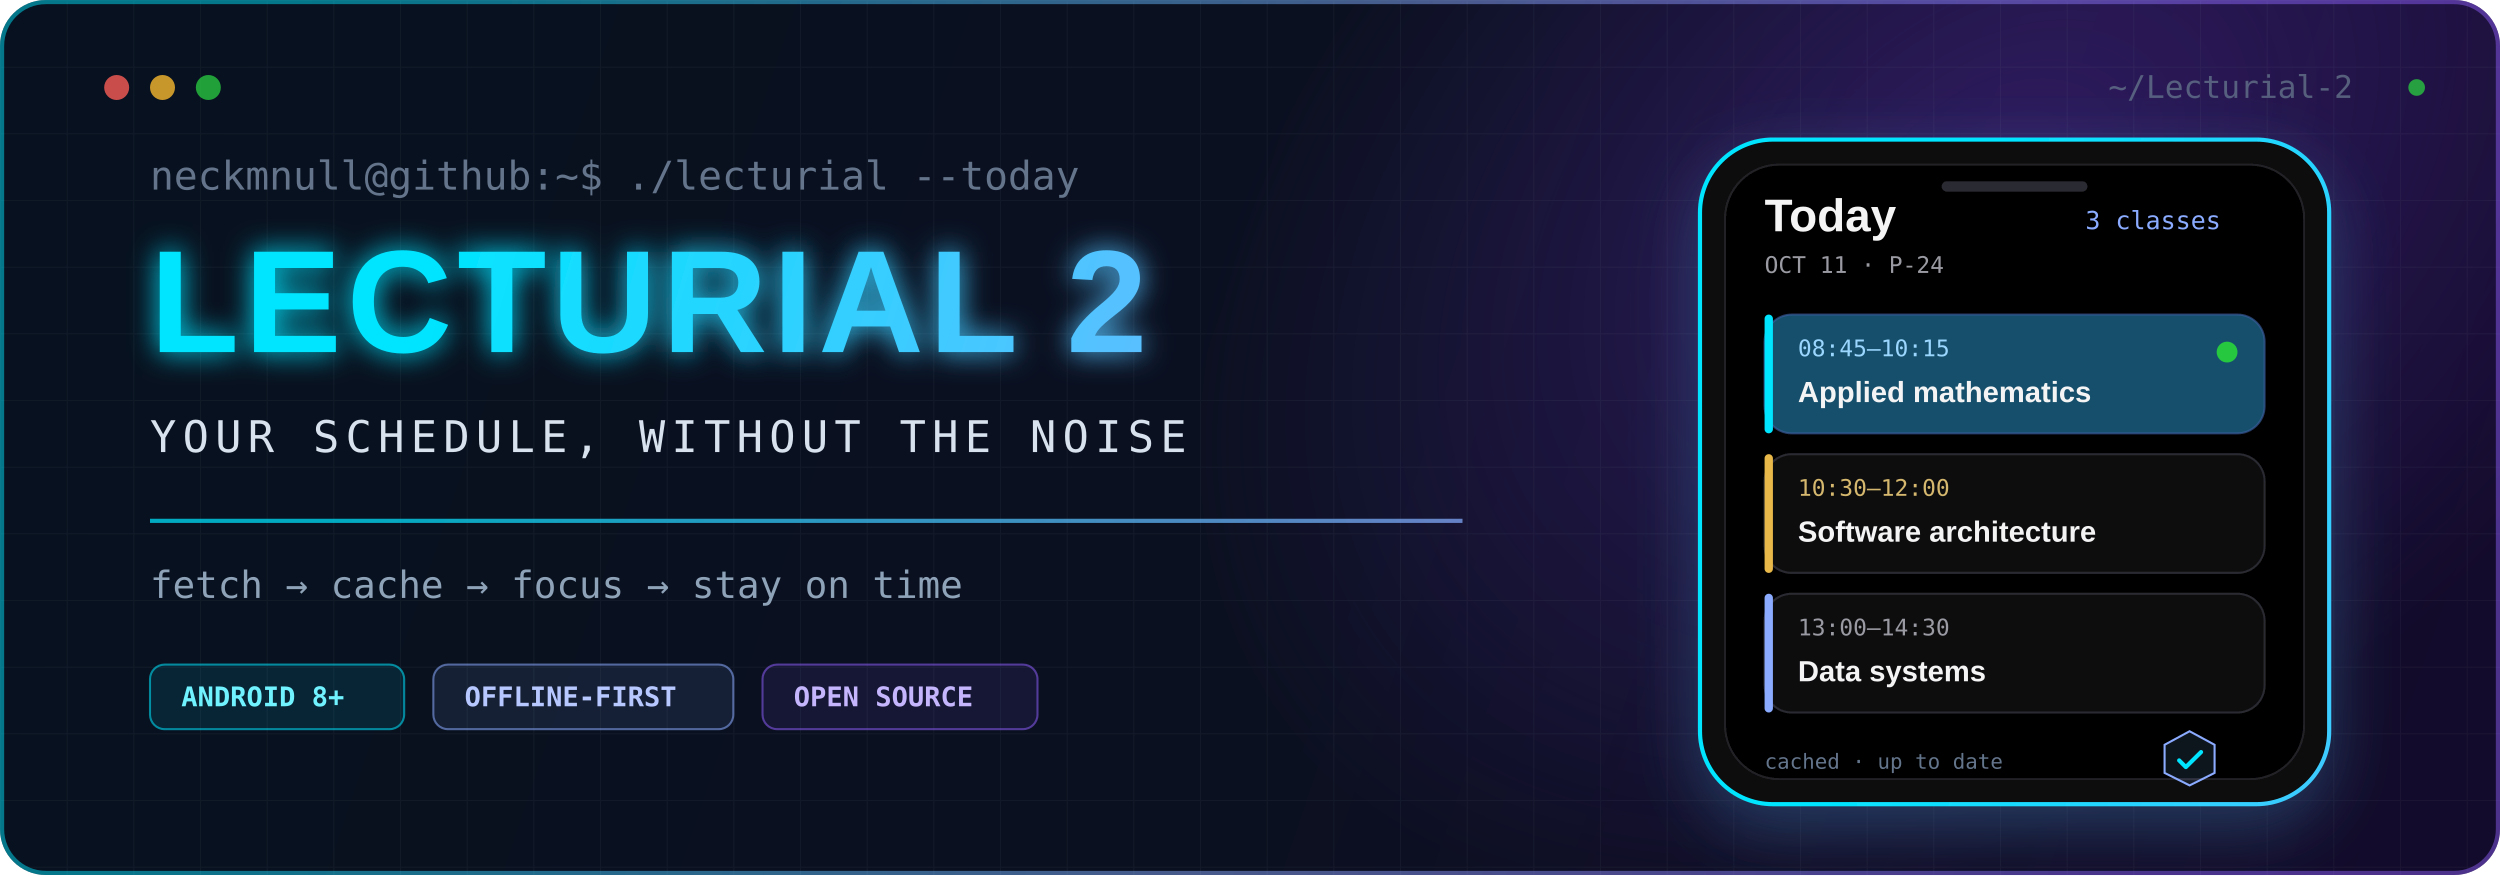
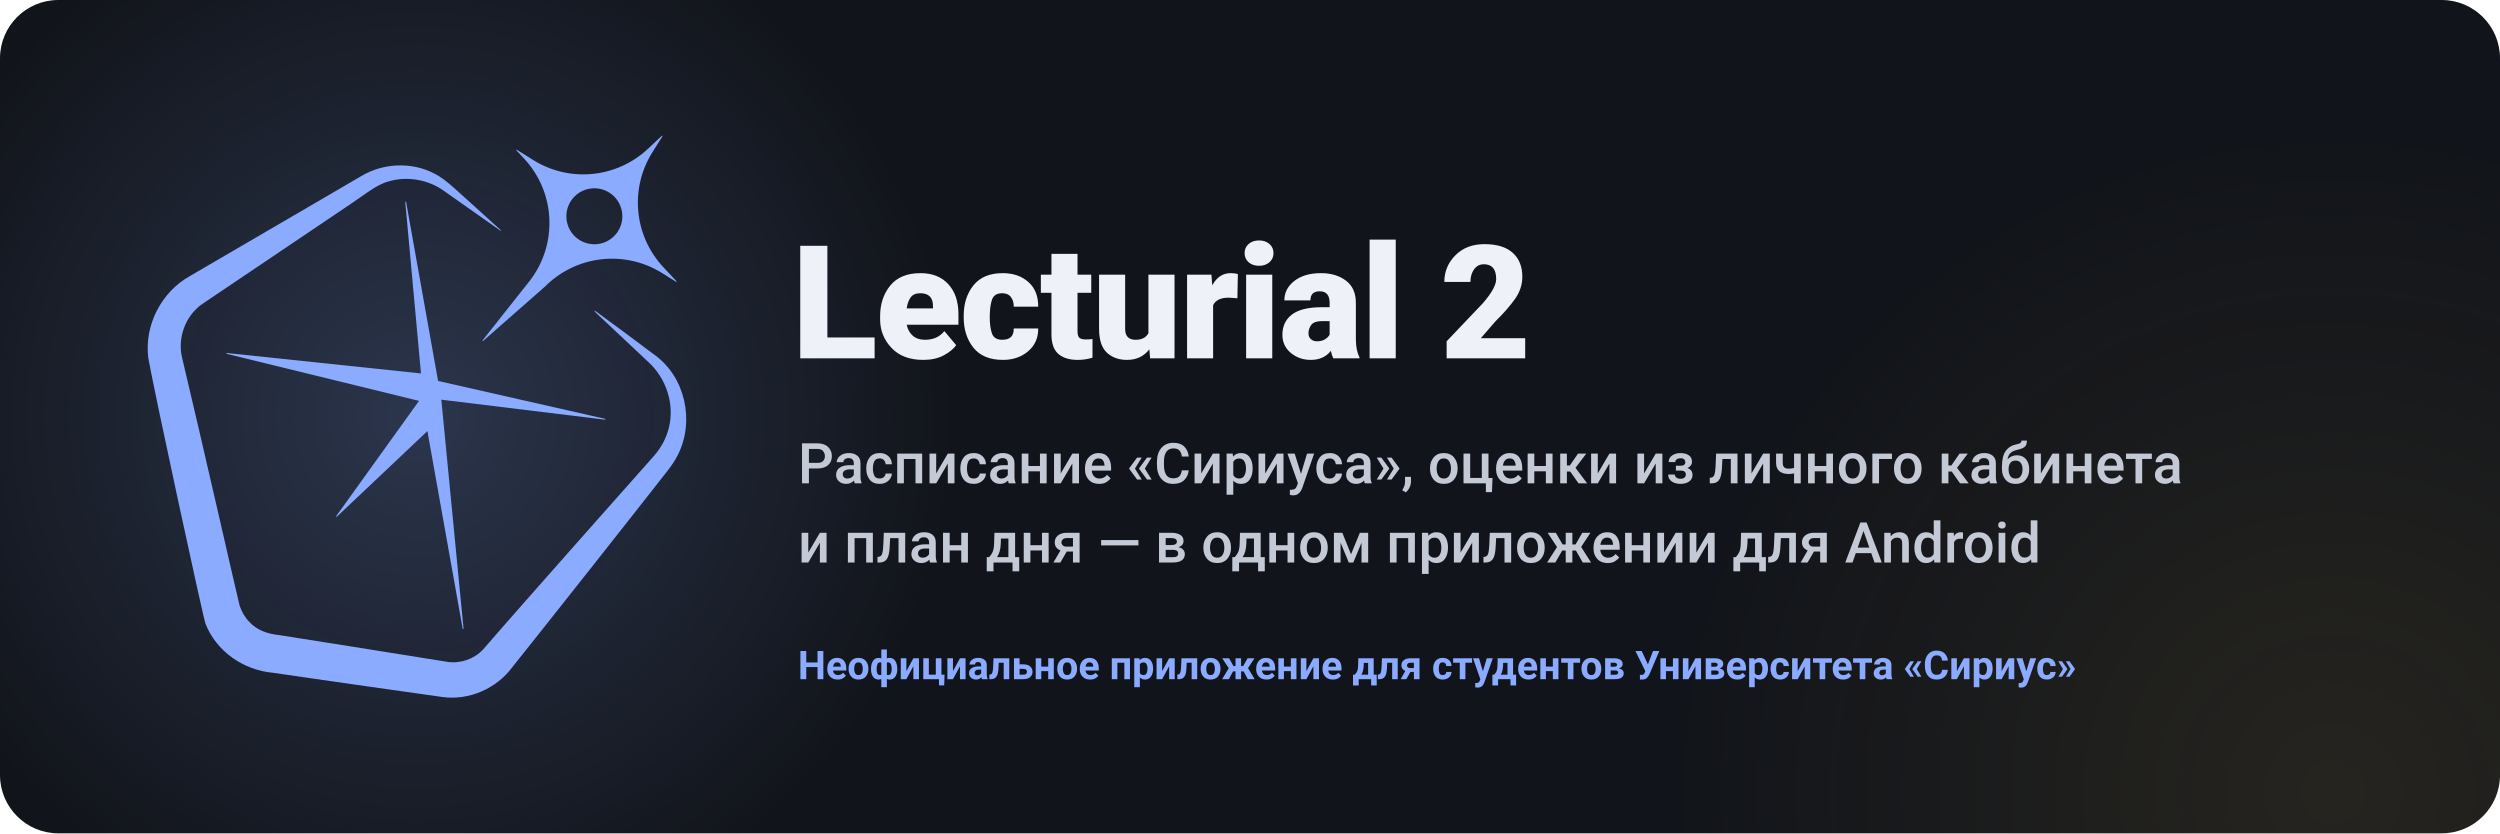
- <svg xmlns="http://www.w3.org/2000/svg" width="1200" height="420" viewBox="0 0 1200 420" fill="none">
+ <svg xmlns="http://www.w3.org/2000/svg" width="1200" height="400" viewBox="0 0 1200 400" role="img" aria-labelledby="title desc">
  <defs>
-     <linearGradient id="background" x1="38" y1="20" x2="1162" y2="400" gradientUnits="userSpaceOnUse">
-       <stop stop-color="#07111F" />
-       <stop offset="0.54" stop-color="#0B1020" />
-       <stop offset="1" stop-color="#130B2B" />
-     </linearGradient>
-     <linearGradient id="accent" x1="116" y1="88" x2="1044" y2="356" gradientUnits="userSpaceOnUse">
-       <stop stop-color="#00E5FF" />
-       <stop offset="0.55" stop-color="#8AABFF" />
-       <stop offset="1" stop-color="#8B5CF6" />
-     </linearGradient>
-     <linearGradient id="lesson" x1="876" y1="164" x2="1064" y2="214" gradientUnits="userSpaceOnUse">
-       <stop stop-color="#16506C" />
-       <stop offset="1" stop-color="#27407A" />
-     </linearGradient>
-     <radialGradient id="glow" cx="0" cy="0" r="1" gradientTransform="translate(956 91) rotate(143) scale(430 290)" gradientUnits="userSpaceOnUse">
-       <stop stop-color="#7C3AED" stop-opacity="0.30" />
-       <stop offset="1" stop-color="#7C3AED" stop-opacity="0" />
+     <radialGradient id="glow" cx="200" cy="200" r="260" gradientUnits="userSpaceOnUse">
+       <stop offset="0" stop-color="#8AABFF" stop-opacity=".22" />
+       <stop offset="1" stop-color="#8AABFF" stop-opacity="0" />
    </radialGradient>
-     <pattern id="grid" width="32" height="32" patternUnits="userSpaceOnUse">
-       <path d="M32 0H0V32" stroke="#A9B7C6" stroke-opacity="0.055" />
-     </pattern>
-     <filter id="softGlow" x="-30%" y="-30%" width="160%" height="160%">
-       <feGaussianBlur stdDeviation="7" result="blur" />
-       <feMerge>
-         <feMergeNode in="blur" />
-         <feMergeNode in="SourceGraphic" />
-       </feMerge>
-     </filter>
-     <filter id="phoneShadow" x="-40%" y="-30%" width="180%" height="180%">
-       <feGaussianBlur in="SourceAlpha" stdDeviation="16" result="blur" />
-       <feOffset dy="10" />
-       <feColorMatrix values="0 0 0 0 0.047 0 0 0 0 0.184 0 0 0 0 0.38 0 0 0 .45 0" />
-       <feMerge>
-         <feMergeNode />
-         <feMergeNode in="SourceGraphic" />
-       </feMerge>
-     </filter>
+     <radialGradient id="warm" cx="1120" cy="380" r="320" gradientUnits="userSpaceOnUse">
+       <stop offset="0" stop-color="#E8B84A" stop-opacity=".10" />
+       <stop offset="1" stop-color="#E8B84A" stop-opacity="0" />
+     </radialGradient>
+     <clipPath id="card">
+       <rect width="1200" height="400" rx="28" />
+     </clipPath>
  </defs>
-   <rect width="1200" height="420" rx="22" fill="url(#background)" />
-   <rect width="1200" height="420" rx="22" fill="url(#glow)" />
-   <rect width="1200" height="420" rx="22" fill="url(#grid)" />
-   <rect x="1" y="1" width="1198" height="418" rx="21" stroke="url(#accent)" stroke-opacity="0.48" stroke-width="2" />
-   <g opacity="0.78">
-     <circle cx="56" cy="42" r="6" fill="#FF5F57" />
-     <circle cx="78" cy="42" r="6" fill="#FEBC2E" />
-     <circle cx="100" cy="42" r="6" fill="#28C840" />
-     <text x="1012" y="47" fill="#64748B" font-family="monospace" font-size="15">~/Lecturial-2</text>
-     <circle cx="1160" cy="42" r="4" fill="#28C840" />
+   <g clip-path="url(#card)">
+     <rect width="1200" height="400" fill="#11141A" />
+     <rect width="1200" height="400" fill="url(#glow)" />
+     <rect width="1200" height="400" fill="url(#warm)" />
  </g>
-   <g transform="translate(72 91)">
-     <text fill="#64748B" font-family="monospace" font-size="19">neckmnull@github:~$ ./lecturial --today</text>
-     <text y="78" fill="url(#accent)" filter="url(#softGlow)" font-family="Segoe UI, Arial, sans-serif" font-weight="800" font-size="70" letter-spacing="2.5">LECTURIAL 2</text>
-     <text y="126" fill="#D8E2EE" font-family="monospace" font-size="21" letter-spacing="3">YOUR SCHEDULE, WITHOUT THE NOISE</text>
-     <rect y="158" width="630" height="2" fill="url(#accent)" opacity="0.72" />
-     <text y="196" fill="#8FA3B8" font-family="monospace" font-size="18">fetch → cache → focus → stay on time</text>
-     <g transform="translate(0 228)" font-family="monospace" font-size="13" font-weight="700">
-       <rect width="122" height="31" rx="7" fill="#00E5FF" fill-opacity="0.10" stroke="#00E5FF" stroke-opacity="0.55" />
-       <text x="15" y="20" fill="#70F2FF">ANDROID 8+</text>
-       <rect x="136" width="144" height="31" rx="7" fill="#8AABFF" fill-opacity="0.10" stroke="#8AABFF" stroke-opacity="0.55" />
-       <text x="151" y="20" fill="#B7C7FF">OFFLINE-FIRST</text>
-       <rect x="294" width="132" height="31" rx="7" fill="#8B5CF6" fill-opacity="0.10" stroke="#8B5CF6" stroke-opacity="0.55" />
-       <text x="309" y="20" fill="#C4B5FD">OPEN SOURCE</text>
-     </g>
+   <g transform="translate(-40 -40) scale(.48)" fill="#8AABFF">
+     <path d="M737.426 437.88C718.718 423.886 698.773 408.893 679.684 395.042C677.59 393.519 676.923 393.852 679.018 395.851C697.487 413.319 731.428 445.114 731.428 445.114C749.517 461.393 758.085 487.381 752.23 511.037C749.612 521.651 744.376 531.171 737.235 539.31C737.235 539.31 601.473 692.051 566.533 732.7C557.346 742.552 543.446 747.217 530.355 745.122C507.173 741.267 362.223 718.373 362.223 718.373C351.227 717.278 340.374 713.66 332.758 705.331C328.188 700.761 324.951 695.002 322.951 688.91C322.142 686.625 282.823 513.607 265.495 441.354C260.64 421.601 268.447 399.611 285.155 387.616L435.436 286.329C445.528 279.665 460.332 267.48 472.233 264.672C490.131 259.341 511.219 262.815 526.738 273.858C529.356 275.619 567.104 302.274 583.194 313.602C584.765 314.697 585.05 314.411 583.622 313.079C570.008 300.608 536.544 270.526 536.544 270.526C530.641 265.338 524.31 260.055 517.169 256.675C495.225 245.204 466.758 246.299 445.242 259.055C445.242 259.055 276.349 357.63 273.397 359.296C244.598 375.193 227.366 408.893 231.65 441.545C238.076 477.386 286.916 702.856 288.82 707.092C299.864 734.937 326.95 753.547 356.511 756.118C385.215 760.497 518.312 779.298 525.452 780.297C552.11 784.153 579.957 771.872 595.713 750.406C610.327 732.366 717.719 596.618 750.755 554.256C754.515 549.449 758.323 543.927 761.084 538.406C778.412 504.612 768.558 459.965 737.474 437.88Z" />
+     <path d="M688.491 502.183L521.407 464.295L489.465 285.376C489.37 284.852 488.561 284.947 488.608 285.471L504.317 456.775L310.29 436.355C309.766 436.308 309.623 437.069 310.147 437.212L502.366 484.191L419.537 599.473C419.252 599.901 419.823 600.377 420.156 600.044L510.744 514.416L546.017 712.136C546.112 712.66 546.921 712.565 546.874 712.041L524.644 483.001L688.253 502.992C688.777 503.04 688.92 502.278 688.396 502.135Z" />
+     <path d="M759.799 364.531L746.708 350.537C717.433 319.265 712.863 272.191 735.569 235.874L745.756 219.596C745.994 219.215 745.518 218.787 745.185 219.12L731.19 232.209C699.915 261.482 652.836 266.051 616.516 243.347L600.236 233.161C599.855 232.923 599.426 233.399 599.76 233.732L607.281 241.776C639.079 275.761 641.412 327.833 612.755 364.531L565.914 423.694C565.629 424.075 566.152 424.551 566.486 424.218L628.273 369.957C659.358 338.637 708.008 333.021 745.423 356.391L759.323 365.102C759.704 365.34 760.132 364.864 759.799 364.531ZM677.685 327.595C662.214 327.595 649.695 315.077 649.695 299.607C649.695 284.138 662.214 271.62 677.685 271.62C693.156 271.62 705.675 284.138 705.675 299.607C705.675 315.077 693.156 327.595 677.685 327.595Z" />
  </g>
-   <g transform="translate(816 67)" filter="url(#phoneShadow)">
-     <rect width="302" height="319" rx="35" fill="#09090B" stroke="url(#accent)" stroke-width="2" />
-     <rect x="12" y="12" width="278" height="295" rx="26" fill="#000000" stroke="#242428" />
-     <rect x="116" y="20" width="70" height="5" rx="2.5" fill="#2A2A30" />
-     <g transform="translate(31 44)">
-       <text fill="#F4F4F5" font-family="Segoe UI, Arial, sans-serif" font-weight="700" font-size="22">Today</text>
-       <text x="219" y="-1" text-anchor="end" fill="#8AABFF" font-family="monospace" font-size="12">3 classes</text>
-       <text y="20" fill="#9A9AA3" font-family="monospace" font-size="11">OCT 11  ·  P-24</text>
-       <g transform="translate(0 40)">
-         <rect width="240" height="57" rx="13" fill="url(#lesson)" stroke="#3C5E9F" stroke-opacity="0.65" />
-         <rect width="4" height="57" rx="2" fill="#00E5FF" />
-         <text x="16" y="20" fill="#9BD6FF" font-family="monospace" font-size="11">08:45–10:15</text>
-         <text x="16" y="42" fill="#F4F4F5" font-family="Segoe UI, Arial, sans-serif" font-weight="600" font-size="14">Applied mathematics</text>
-         <circle cx="222" cy="18" r="5" fill="#28C840" />
-       </g>
-       <g transform="translate(0 107)">
-         <rect width="240" height="57" rx="13" fill="#0E0E10" stroke="#2A2A30" />
-         <rect width="4" height="57" rx="2" fill="#E8B84A" />
-         <text x="16" y="20" fill="#D5B86D" font-family="monospace" font-size="11">10:30–12:00</text>
-         <text x="16" y="42" fill="#F4F4F5" font-family="Segoe UI, Arial, sans-serif" font-weight="600" font-size="14">Software architecture</text>
-       </g>
-       <g transform="translate(0 174)">
-         <rect width="240" height="57" rx="13" fill="#0E0E10" stroke="#2A2A30" />
-         <rect width="4" height="57" rx="2" fill="#8AABFF" />
-         <text x="16" y="20" fill="#9A9AA3" font-family="monospace" font-size="11">13:00–14:30</text>
-         <text x="16" y="42" fill="#F4F4F5" font-family="Segoe UI, Arial, sans-serif" font-weight="600" font-size="14">Data systems</text>
-       </g>
-       <g transform="translate(192 239)">
-         <path d="M0 7.5 12 1l12 6.5V21L12 27 0 21Z" fill="#8AABFF" fill-opacity="0.12" stroke="#8AABFF" />
-         <path d="m7 15 3.2 3.2L17.5 11" stroke="#00E5FF" stroke-width="2" stroke-linecap="round" stroke-linejoin="round" />
-       </g>
-       <text y="258" fill="#64748B" font-family="monospace" font-size="10">cached · up to date</text>
-     </g>
+   <g font-family="Manrope, 'Segoe UI', Roboto, 'Helvetica Neue', Arial, sans-serif">
+     <text x="380" y="172" font-size="76" font-weight="800" fill="#EEF1F7" letter-spacing="-1">Lecturial 2</text>
+     <text x="383" y="232" font-size="27" font-weight="500" fill="#C3CAD6">Расписание «Сириуса», оценки из личного кабинета</text>
+     <text x="383" y="270" font-size="27" font-weight="500" fill="#C3CAD6">и план дня — в одном приложении для Android</text>
+     <text x="383" y="326" font-size="19" font-weight="600" fill="#8AABFF">Неофициальное приложение для студентов Университета «Сириус»</text>
  </g>
</svg>
